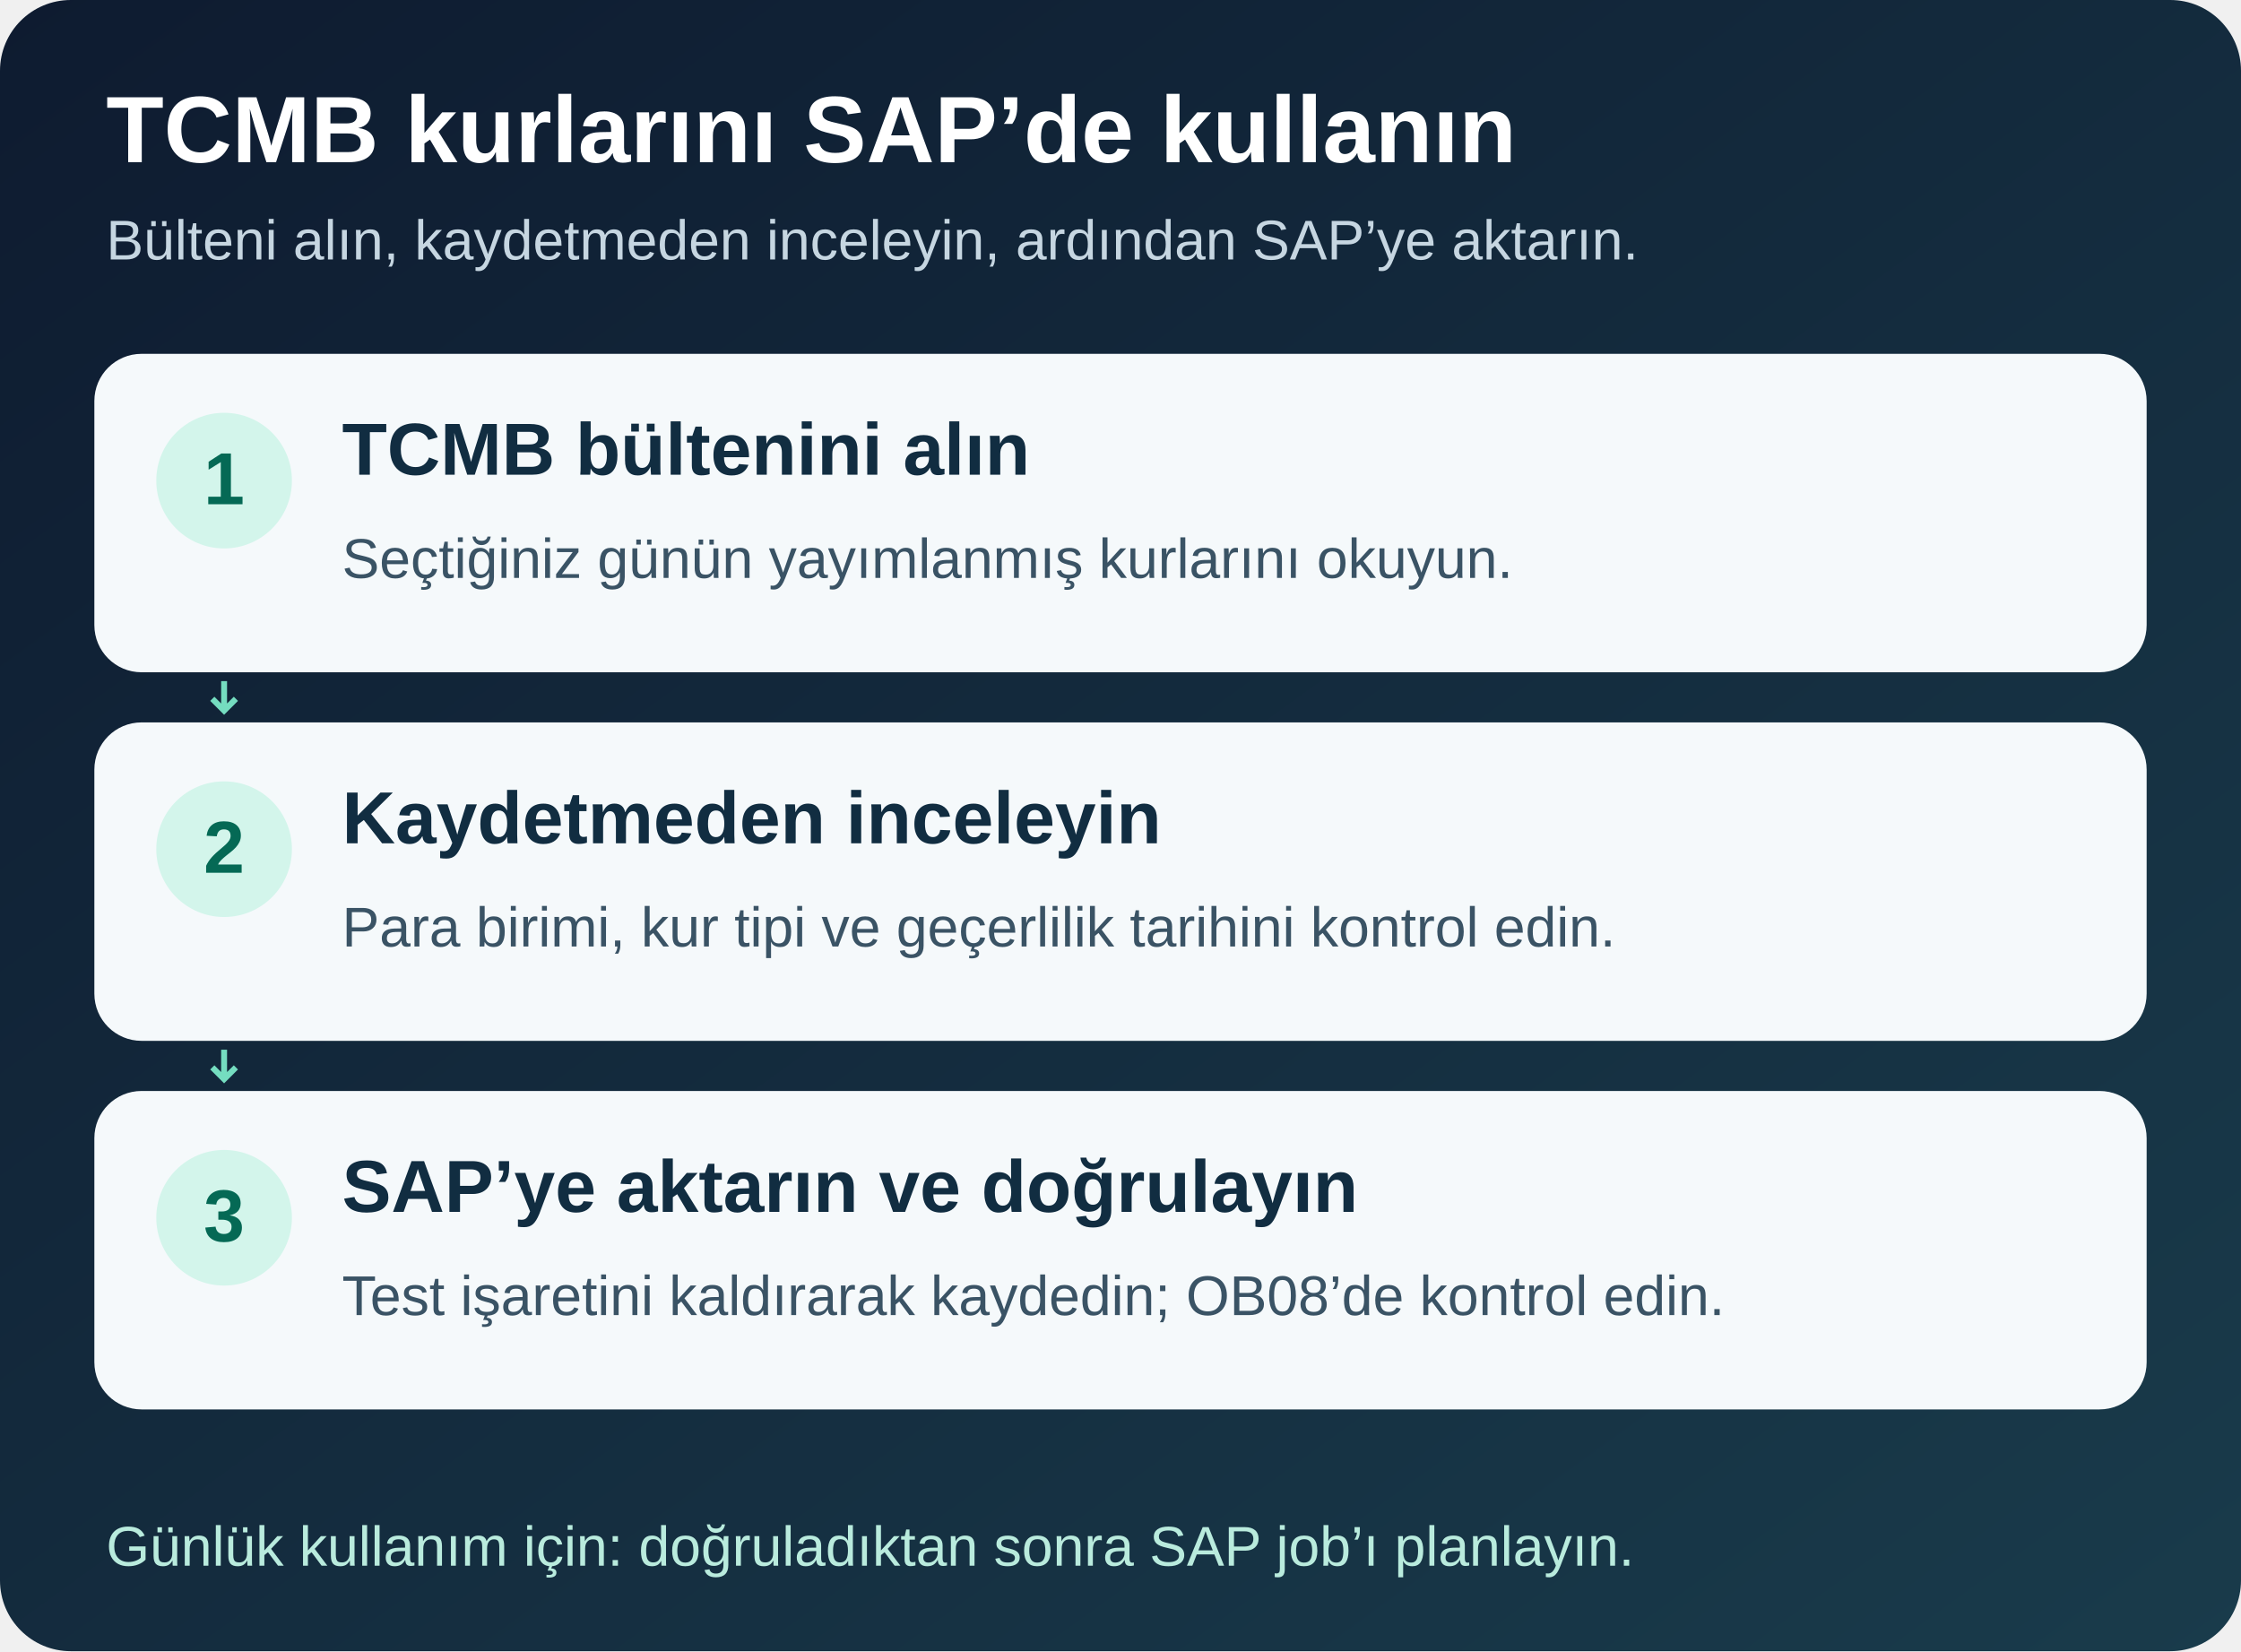
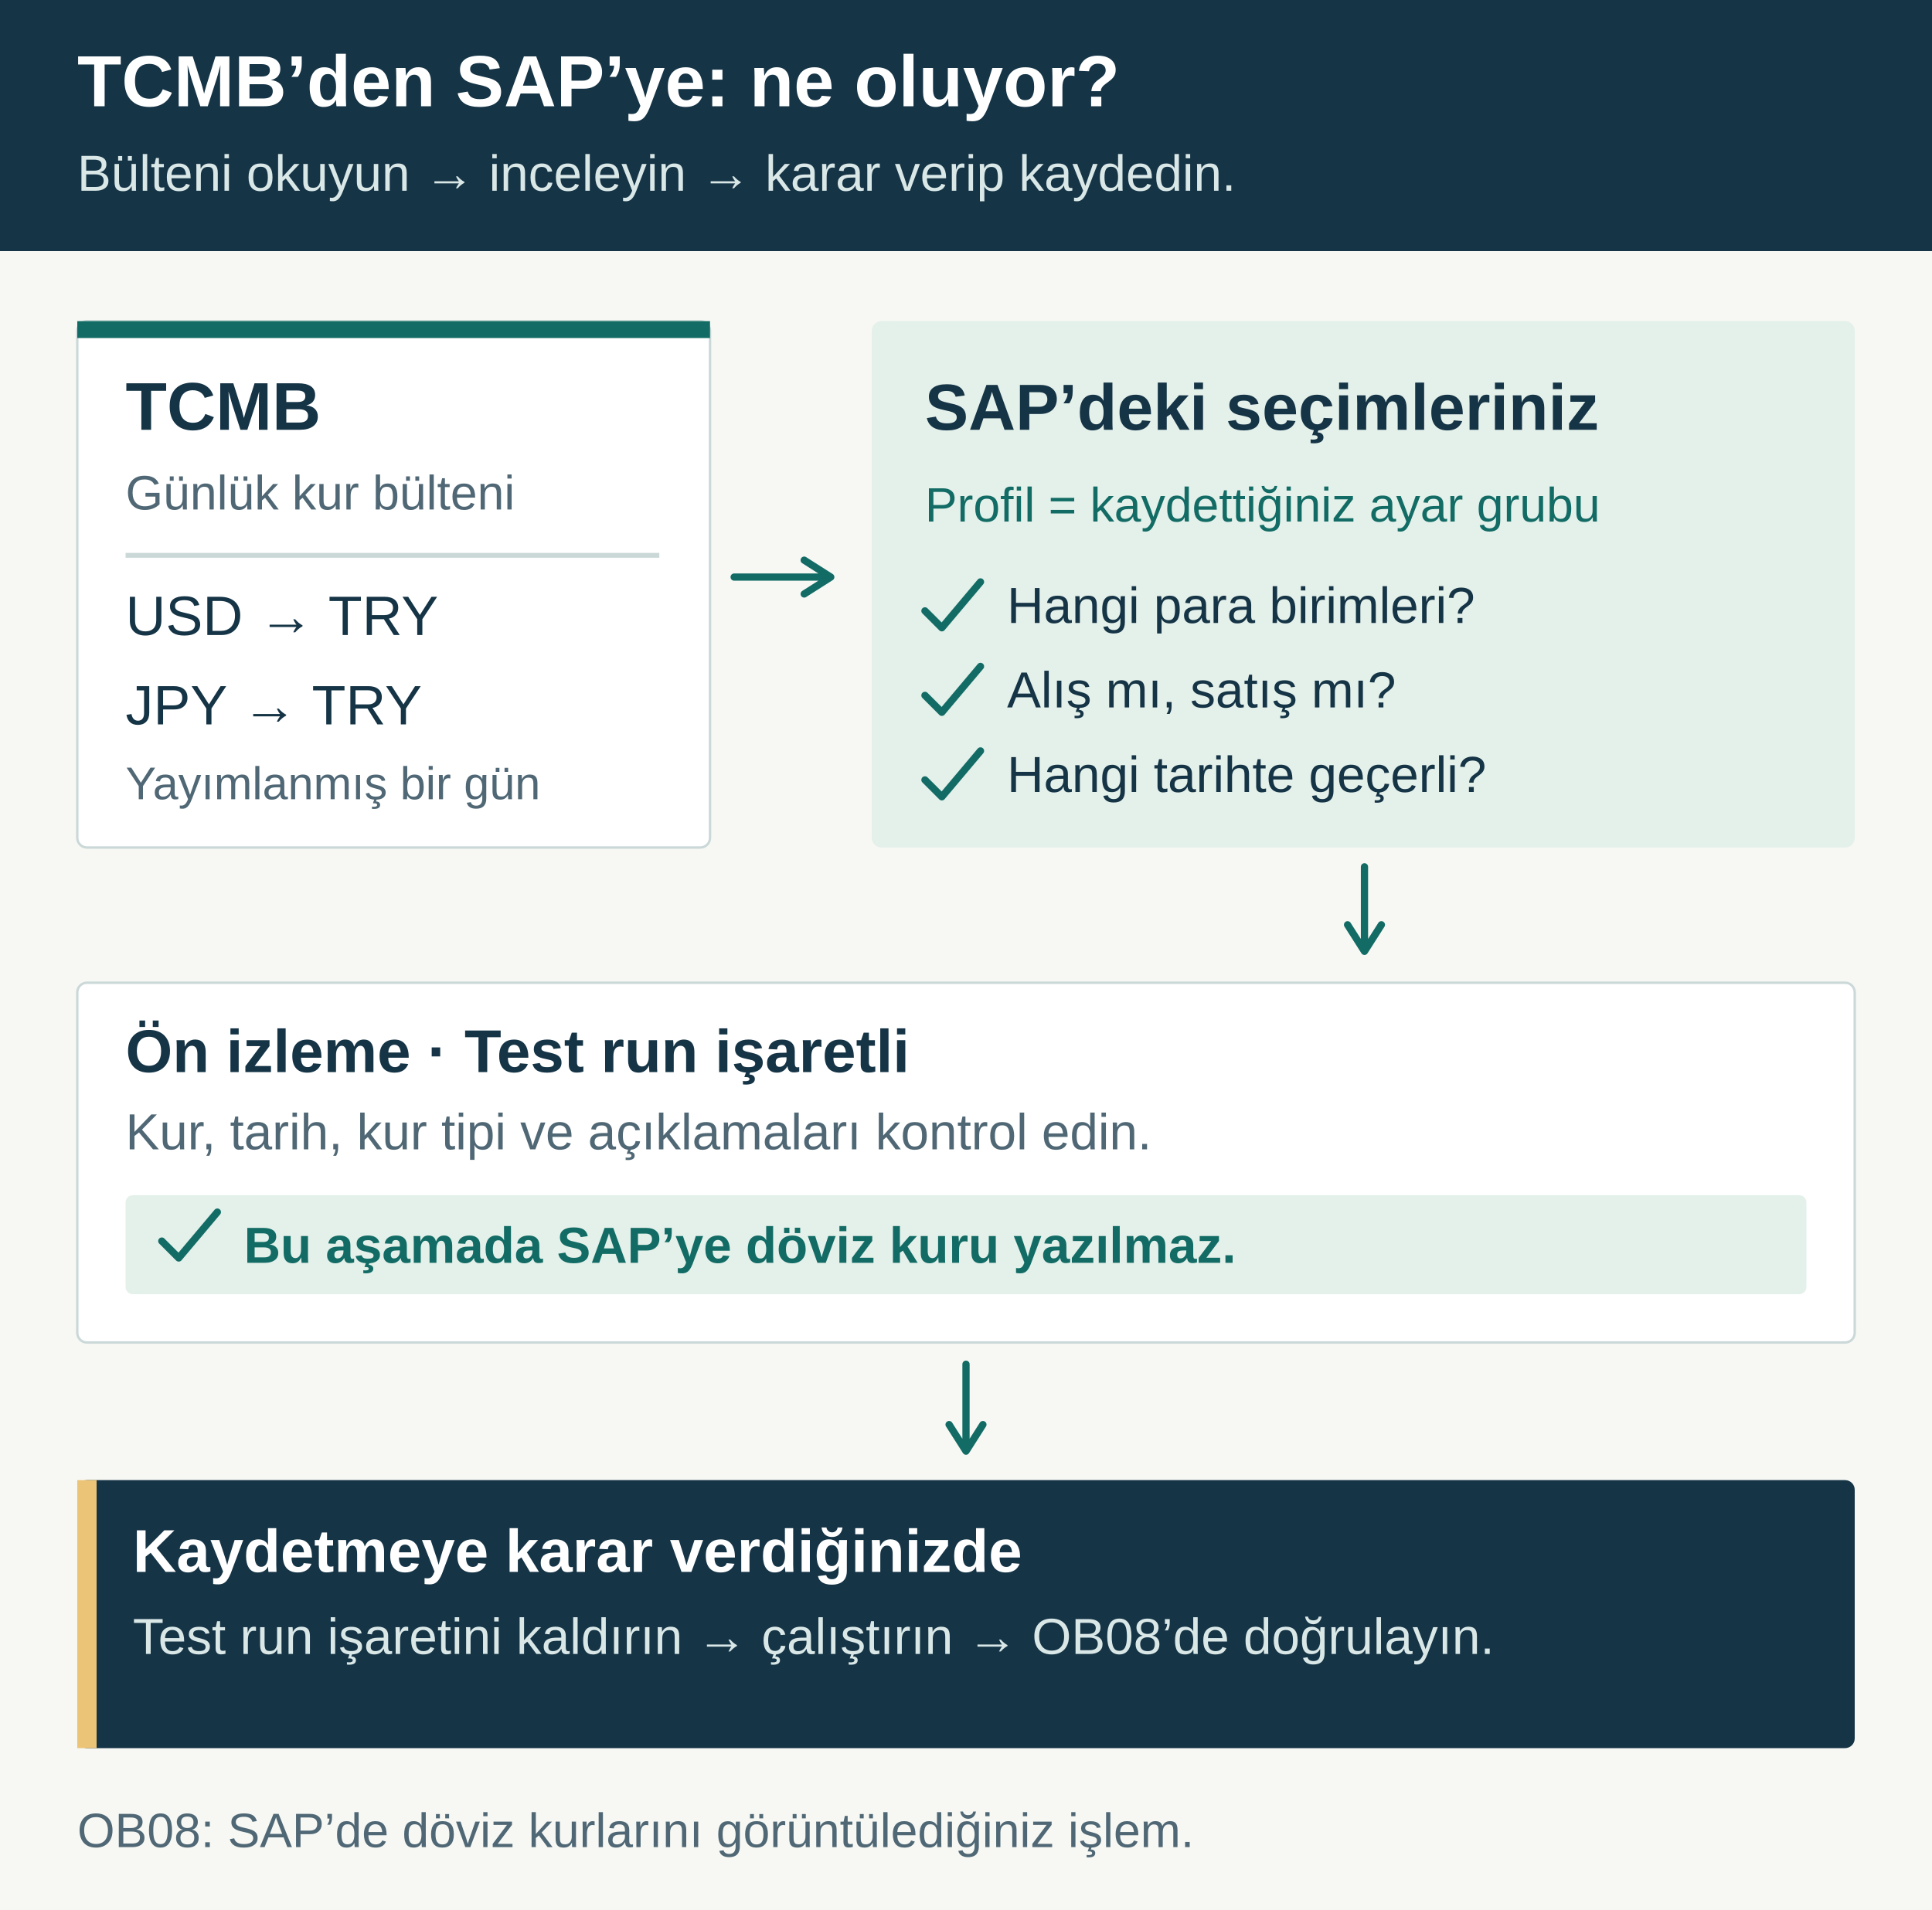
- <svg xmlns="http://www.w3.org/2000/svg" width="760" height="560" viewBox="0 0 760 560" role="img" aria-labelledby="title desc">
+ <svg xmlns="http://www.w3.org/2000/svg" width="800" height="791" viewBox="0 0 800 791" role="img" aria-labelledby="title desc">
  <defs>
-     <linearGradient id="bg" x2="1" y2="1">
-       <stop stop-color="#0e1b30" />
-       <stop offset="1" stop-color="#193b4b" />
-     </linearGradient>
+     <marker id="arrow" viewBox="0 0 10 10" refX="8" refY="5" markerWidth="7" markerHeight="7" orient="auto-start-reverse">
+       <path d="M0 1L8 5L0 9" fill="none" stroke="#126C65" stroke-width="1.6" stroke-linejoin="round" />
+     </marker>
  </defs>
-   <rect width="760" height="560" rx="24" fill="url(#bg)" />
-   <g font-family="Arial, sans-serif">
-     <text x="36" y="55" fill="#fff" font-weight="700" font-size="32">TCMB kurlarını SAP’de kullanın</text>
-     <text x="36" y="88" fill="#c6d6e1" font-size="19">Bülteni alın, kaydetmeden inceleyin, ardından SAP’ye aktarın.</text>
-     <rect x="32" y="120" width="696" height="108" rx="16" fill="#f5f9fb" />
-     <circle cx="76" cy="163" r="23" fill="#d3f5eb" />
-     <text x="76" y="171" text-anchor="middle" fill="#056955" font-size="25" font-weight="700">1</text>
-     <text x="116" y="161" fill="#112d41" font-size="25" font-weight="700">TCMB bültenini alın</text>
-     <text x="116" y="196" fill="#3a5365" font-size="19">Seçtiğiniz günün yayımlanmış kurlarını okuyun.</text>
-     <path d="M76 231v10m-4-4 4 4 4-4" stroke="#75ddc0" fill="none" stroke-width="2" />
-     <rect x="32" y="245" width="696" height="108" rx="16" fill="#f5f9fb" />
-     <circle cx="76" cy="288" r="23" fill="#d3f5eb" />
-     <text x="76" y="296" text-anchor="middle" fill="#056955" font-size="25" font-weight="700">2</text>
-     <text x="116" y="286" fill="#112d41" font-size="25" font-weight="700">Kaydetmeden inceleyin</text>
-     <text x="116" y="321" fill="#3a5365" font-size="19">Para birimi, kur tipi ve geçerlilik tarihini kontrol edin.</text>
-     <path d="M76 356v10m-4-4 4 4 4-4" stroke="#75ddc0" fill="none" stroke-width="2" />
-     <rect x="32" y="370" width="696" height="108" rx="16" fill="#f5f9fb" />
-     <circle cx="76" cy="413" r="23" fill="#d3f5eb" />
-     <text x="76" y="421" text-anchor="middle" fill="#056955" font-size="25" font-weight="700">3</text>
-     <text x="116" y="411" fill="#112d41" font-size="25" font-weight="700">SAP’ye aktarın ve doğrulayın</text>
-     <text x="116" y="446" fill="#3a5365" font-size="19">Test işaretini kaldırarak kaydedin; OB08’de kontrol edin.</text>
-     <text x="36" y="531" fill="#b9ebdd" font-size="19">Günlük kullanım için: doğruladıktan sonra SAP job’ı planlayın.</text>
+   <rect x="0" y="0" width="800" height="791" rx="0" fill="#F7F8F4" stroke="none" />
+   <g font-family="Segoe UI, Arial, sans-serif">
+     <rect x="0" y="0" width="800" height="104" rx="0" fill="#153446" stroke="none" />
+     <text x="32" y="44" font-size="30" fill="#FFFFFF" font-weight="700">
+       <tspan x="32" dy="0">TCMB’den SAP’ye: ne oluyor?</tspan>
+     </text>
+     <text x="32" y="79" font-size="21" fill="#D9E7E7" font-weight="400">
+       <tspan x="32" dy="0">Bülteni okuyun → inceleyin → karar verip kaydedin.</tspan>
+     </text>
+     <rect x="32" y="133" width="262" height="218" rx="4" fill="#FFFFFF" stroke="#CBD8D8" />
+     <rect x="32" y="133" width="262" height="7" rx="0" fill="#126C65" stroke="none" />
+     <text x="52" y="178" font-size="28" fill="#153446" font-weight="700">
+       <tspan x="52" dy="0">TCMB</tspan>
+     </text>
+     <text x="52" y="211" font-size="20" fill="#506875" font-weight="400">
+       <tspan x="52" dy="0">Günlük kur bülteni</tspan>
+     </text>
+     <path d="M52 230H273" stroke="#CBD8D8" stroke-width="2" />
+     <text x="52" y="263" font-size="23" fill="#153446" font-weight="400">
+       <tspan x="52" dy="0">USD → TRY</tspan>
+     </text>
+     <text x="52" y="300" font-size="23" fill="#153446" font-weight="400">
+       <tspan x="52" dy="0">JPY → TRY</tspan>
+     </text>
+     <text x="52" y="331" font-size="19" fill="#506875" font-weight="400">
+       <tspan x="52" dy="0">Yayımlanmış bir gün</tspan>
+     </text>
+     <path d="M304 239L344 239m-11 -7L344 239l-11 7" fill="none" stroke="#126C65" stroke-width="3" stroke-linecap="round" stroke-linejoin="round" />
+     <rect x="361" y="133" width="407" height="218" rx="4" fill="#E4F0EA" stroke="none" />
+     <text x="383" y="178" font-size="27" fill="#153446" font-weight="700">
+       <tspan x="383" dy="0">SAP’deki seçimleriniz</tspan>
+     </text>
+     <text x="383" y="216" font-size="20" fill="#126C65" font-weight="400">
+       <tspan x="383" dy="0">Profil = kaydettiğiniz ayar grubu</tspan>
+     </text>
+     <path d="M383 253l7 7 16-19" stroke="#126C65" stroke-width="3" fill="none" stroke-linecap="round" stroke-linejoin="round" />
+     <text x="417" y="258" font-size="21" fill="#153446" font-weight="400">
+       <tspan x="417" dy="0">Hangi para birimleri?</tspan>
+     </text>
+     <path d="M383 288l7 7 16-19" stroke="#126C65" stroke-width="3" fill="none" stroke-linecap="round" stroke-linejoin="round" />
+     <text x="417" y="293" font-size="21" fill="#153446" font-weight="400">
+       <tspan x="417" dy="0">Alış mı, satış mı?</tspan>
+     </text>
+     <path d="M383 323l7 7 16-19" stroke="#126C65" stroke-width="3" fill="none" stroke-linecap="round" stroke-linejoin="round" />
+     <text x="417" y="328" font-size="21" fill="#153446" font-weight="400">
+       <tspan x="417" dy="0">Hangi tarihte geçerli?</tspan>
+     </text>
+     <path d="M565 359L565 394m7 -11L565 394l-7 -11" fill="none" stroke="#126C65" stroke-width="3" stroke-linecap="round" stroke-linejoin="round" />
+     <rect x="32" y="407" width="736" height="149" rx="4" fill="#FFFFFF" stroke="#CBD8D8" />
+     <text x="52" y="444" font-size="25" fill="#153446" font-weight="700">
+       <tspan x="52" dy="0">Ön izleme · Test run işaretli</tspan>
+     </text>
+     <text x="52" y="476" font-size="21" fill="#506875" font-weight="400">
+       <tspan x="52" dy="0">Kur, tarih, kur tipi ve açıklamaları kontrol edin.</tspan>
+     </text>
+     <rect x="52" y="495" width="696" height="41" rx="3" fill="#E4F0EA" stroke="none" />
+     <path d="M67 514l7 7 16-19" stroke="#126C65" stroke-width="3" fill="none" stroke-linecap="round" stroke-linejoin="round" />
+     <text x="101" y="523" font-size="21" fill="#126C65" font-weight="600">
+       <tspan x="101" dy="0">Bu aşamada SAP’ye döviz kuru yazılmaz.</tspan>
+     </text>
+     <path d="M400 565L400 601m7 -11L400 601l-7 -11" fill="none" stroke="#126C65" stroke-width="3" stroke-linecap="round" stroke-linejoin="round" />
+     <rect x="32" y="613" width="736" height="111" rx="4" fill="#153446" stroke="none" />
+     <rect x="32" y="613" width="8" height="111" rx="0" fill="#ECC477" stroke="none" />
+     <text x="55" y="651" font-size="25" fill="#FFFFFF" font-weight="700">
+       <tspan x="55" dy="0">Kaydetmeye karar verdiğinizde</tspan>
+     </text>
+     <text x="55" y="685" font-size="21" fill="#D9E7E7" font-weight="400">
+       <tspan x="55" dy="0">Test run işaretini kaldırın → çalıştırın → OB08’de doğrulayın.</tspan>
+     </text>
+     <text x="32" y="765" font-size="20" fill="#506875" font-weight="400">
+       <tspan x="32" dy="0">OB08: SAP’de döviz kurlarını görüntülediğiniz işlem.</tspan>
+     </text>
  </g>
</svg>
